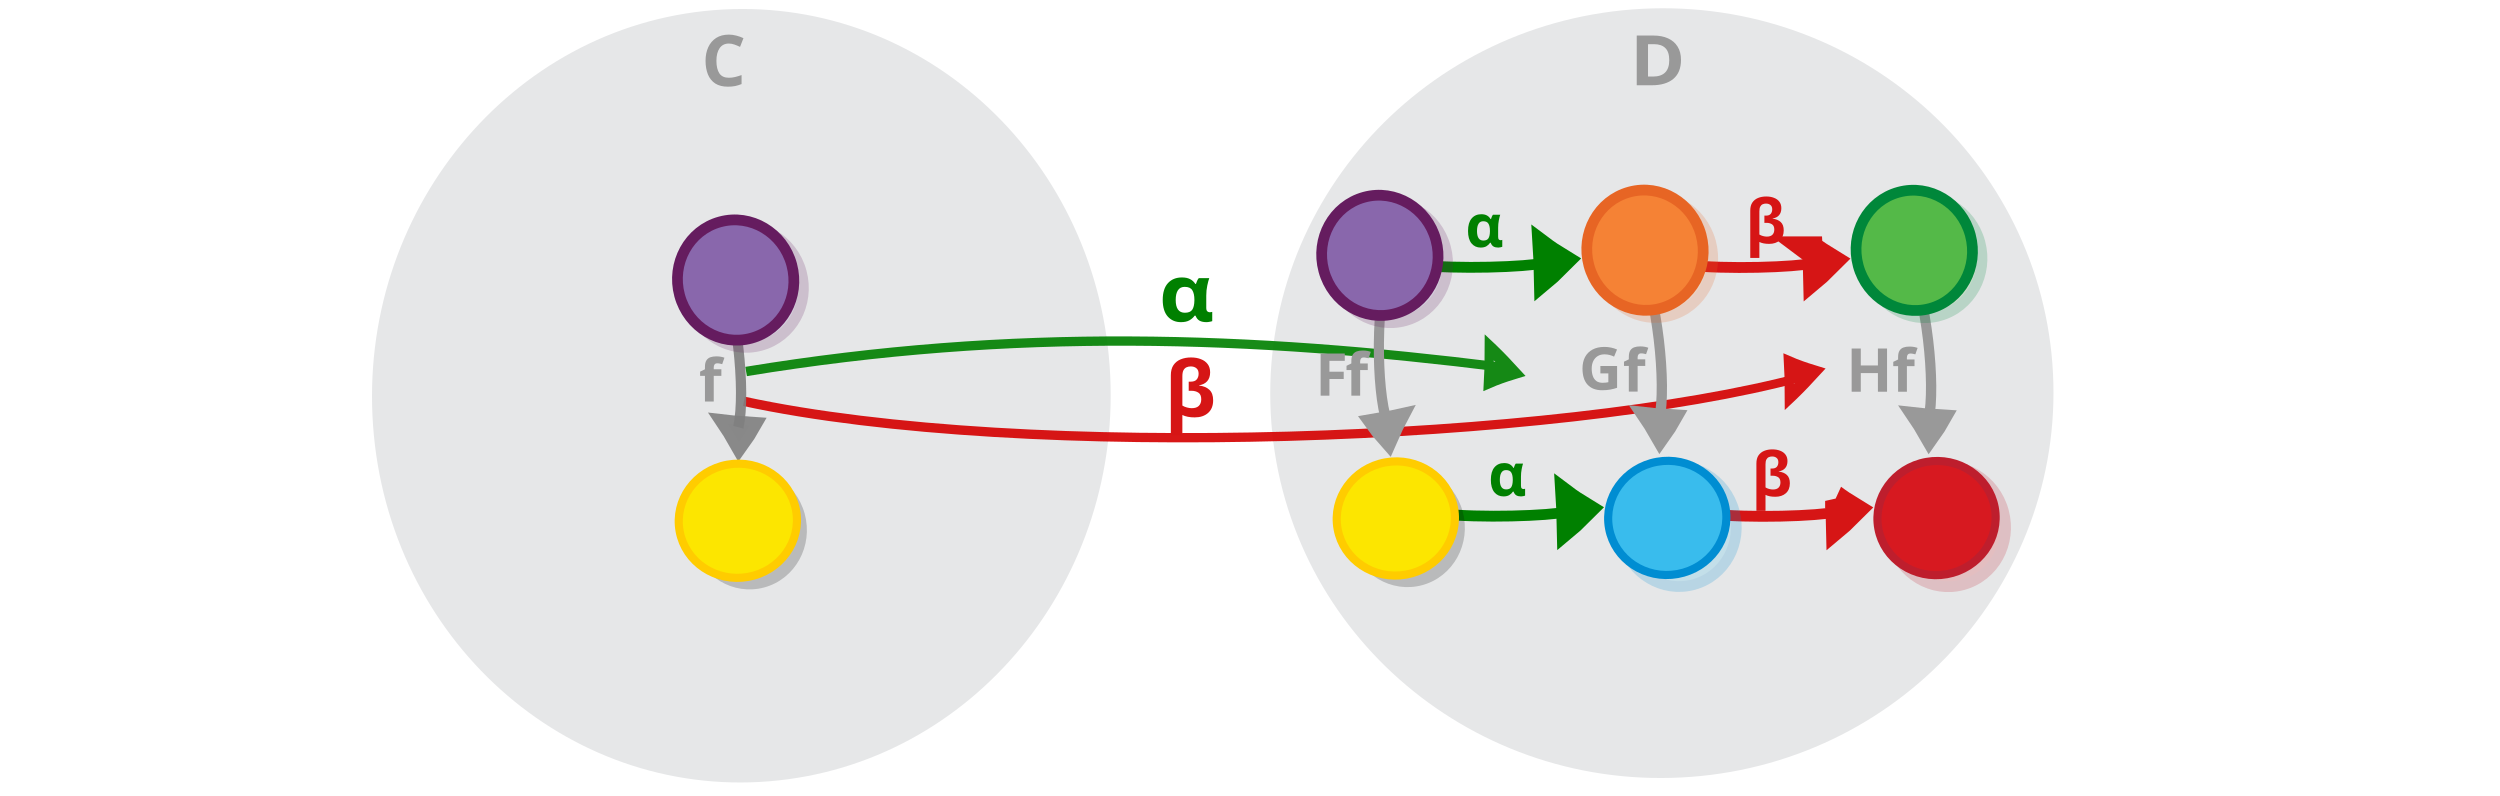
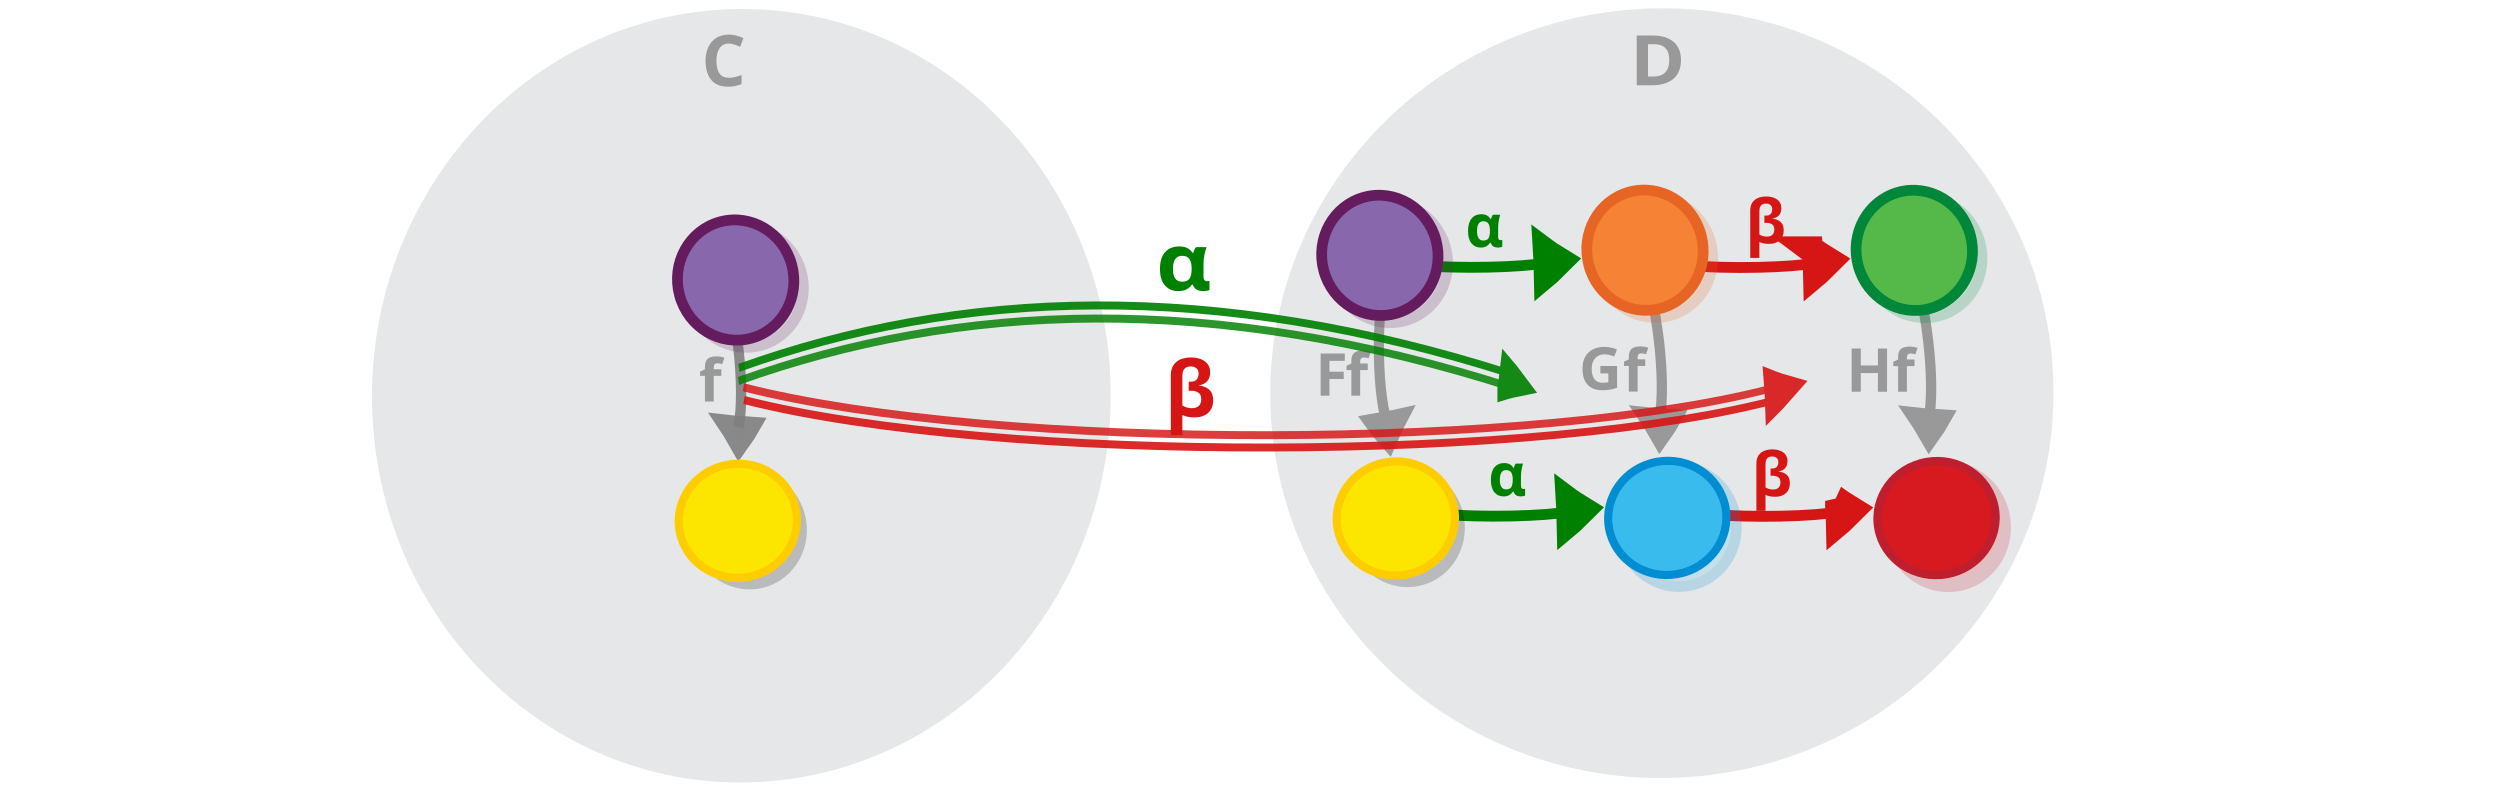
<svg xmlns="http://www.w3.org/2000/svg" viewBox="0 0 595.3 189.5" version="1.1" id="svg15613">
  <defs id="defs15617" />
  <g id="g26943" transform="matrix(1.044204,0,0,1.063591,68.79813,-3.28063)">
    <ellipse style="fill:#e6e7e8;stroke:#bbbcbe;stroke-width:0;stroke-miterlimit:10;stroke-dasharray:none;stroke-opacity:1" id="circle15601-9-4-4" cy="99.588" cx="96.205" transform="matrix(0.9968418,-0.0794129,0.0730055,0.9973315,0,0)" rx="84.25" ry="86.554" />
    <path d="m 100.331,12.834 q -1.382,0 -2.113,1.033 -0.731,1.033 -0.731,2.828 0,1.811 0.667,2.812 0.683,0.985 2.176,0.985 0.699,0 1.382,-0.159 0.699,-0.159 1.509,-0.445 v 2.017 q -0.747,0.302 -1.477,0.445 -0.731,0.143 -1.636,0.143 -1.747,0 -2.891,-0.715 -1.128,-0.731 -1.668,-2.033 -0.54,-1.318 -0.54,-3.066 0,-1.716 0.62,-3.034 0.62,-1.318 1.795,-2.065 1.191,-0.747 2.907,-0.747 0.842,0 1.684,0.222 0.858,0.207 1.636,0.572 l -0.778,1.954 q -0.635,-0.302 -1.287,-0.524 -0.635,-0.222 -1.255,-0.222 z" style="font-weight:bold;font-size:21.512px;line-height:1.25;font-family:sans-serif;-inkscape-font-specification:'sans-serif Bold';text-align:end;word-spacing:0px;text-anchor:end;fill:#999999;stroke-width:1.191" id="path12067" />
  </g>
  <g id="g26939" transform="matrix(1.120508,0,0,1.04372,51.53376,-1.981233)">
    <ellipse style="fill:#e6e7e8;stroke:#bbbcbe;stroke-width:0;stroke-miterlimit:10;stroke-dasharray:none;stroke-opacity:1" id="circle15601-9-4-4-1" cy="116.324" cx="299.893" transform="matrix(0.9966744,-0.08148687,0.07114503,0.997466,0,0)" rx="83.263" ry="87.763" />
    <path d="m 311.237,15.568 q 0,2.875 -1.636,4.337 -1.62,1.446 -4.559,1.446 h -3.209 V 10.009 h 3.558 q 1.779,0 3.082,0.635 1.318,0.635 2.033,1.874 0.731,1.223 0.731,3.05 z m -2.494,0.064 q 0,-1.89 -0.826,-2.764 -0.826,-0.89 -2.399,-0.89 h -1.287 v 7.387 h 1.033 q 3.479,0 3.479,-3.733 z" style="font-weight:bold;font-size:21.512px;line-height:1.25;font-family:sans-serif;-inkscape-font-specification:'sans-serif Bold';text-align:end;word-spacing:0px;text-anchor:end;fill:#999999;stroke-width:1.191" id="path12069" />
-   </g>
-   <g transform="matrix(0.1329006,-0.00695478,0.00730941,0.2751594,317.2924,65.0851)" style="display:inline;opacity:0.91;fill:#dddddd;stroke:#008000;stroke-width:10.934;stroke-miterlimit:10;stroke-dasharray:none;stroke-opacity:1" id="g16254-4">
-     <g id="g86383" transform="matrix(0.982865,-0.07773054,0.3325255,0.9911357,-63.7904,-102.3603)">
-       <path style="stroke:#008000;stroke-width:15.575;stroke-miterlimit:10;stroke-dasharray:none;stroke-opacity:1" id="path1478-7-9-0-19-0-7-4-6" d="m 268.428,223.772 c 14.425,-1.398 29.324,-2.294 44.547,-2.925 -10.282,-8.117 -21.301,-16.116 -33.058,-24 -3.964,9.413 -6.373,16.925 -11.489,26.924 z" />
-       <path style="fill:#000000;fill-opacity:0;stroke:#008000;stroke-width:8.154;stroke-miterlimit:10;stroke-dasharray:none;stroke-opacity:1;paint-order:markers fill stroke" id="path1480-1-3-1-5-7-5-05-2" d="M -1034.721,80.966 C -548.654,92.913 -134.177,143.58 294.161,215.831" />
-     </g>
-   </g>
-   <g transform="matrix(0.1329006,0.00695478,0.00730941,-0.2751594,389.1496,108.2127)" style="display:inline;opacity:0.91;fill:#dddddd;stroke:#d40000;stroke-width:10.934;stroke-miterlimit:10;stroke-dasharray:none;stroke-opacity:1" id="g16254-4-5">
-     <g id="g86383-9" transform="matrix(0.982865,-0.07773054,0.3325255,0.9911357,-66.07241,-116.8246)" style="stroke:#d40000">
-       <path style="stroke:#d40000;stroke-width:15.575;stroke-miterlimit:10;stroke-dasharray:none;stroke-opacity:1" id="path1478-7-9-0-19-0-7-4-6-4" d="m 268.428,223.772 c 14.425,-1.398 29.324,-2.294 44.547,-2.925 -10.282,-8.117 -21.301,-16.116 -33.058,-24 -3.964,9.413 -6.373,16.925 -11.489,26.924 z" />
-       <path style="fill:#000000;fill-opacity:0;stroke:#d40000;stroke-width:8.154;stroke-miterlimit:10;stroke-dasharray:none;stroke-opacity:1;paint-order:markers fill stroke" id="path1480-1-3-1-5-7-5-05-2-8" d="M -1556.616,1.473 C -1041.678,1.703 -106.292,117.272 294.161,215.831" />
-     </g>
  </g>
  <a id="a49464" transform="matrix(1.177039,0,0,1.177039,53.17985,-14.49733)">
    <g style="display:inline;fill:#dddddd;stroke:#808080;stroke-width:6.389;stroke-miterlimit:10;stroke-opacity:0.91" id="g1482-7-0-1-0-3" transform="matrix(0.03265143,0.1973065,-0.236637,0.0043022,147.4684,38.04733)">
      <path style="stroke:#808080;stroke-width:19.035;stroke-opacity:0.91" id="path1478-7-9-0-19-0" d="m 299.356,233.033 c 5.865,-2.466 11.98,-4.677 18.256,-6.762 -5.112,-3.83 -10.518,-7.506 -16.22,-11.028 -0.69,6.214 -0.926,11.088 -2.036,17.79 z" />
      <path style="fill:none;stroke:#808080;stroke-width:10.649;stroke-opacity:0.91;paint-order:markers fill stroke" id="path1480-1-3-1-5-7" d="M 127.386,78.378 C 176.957,66.302 277.685,72.076 317.498,86.173" transform="matrix(0.89574,0,0,0.81736,18.384,154.236)" />
    </g>
    <path d="m 100.754,88.363 h -1.541 v 5.184 h -1.78 v -5.184 h -0.979 v -0.86 l 0.979,-0.478 v -0.478 q 0,-0.836 0.275,-1.29 0.287,-0.466 0.8,-0.657 0.526,-0.191 1.23,-0.191 0.526,0 0.944,0.084 0.43,0.084 0.693,0.191 l -0.454,1.302 q -0.203,-0.06 -0.442,-0.107 -0.239,-0.06 -0.549,-0.06 -0.37,0 -0.549,0.227 -0.167,0.227 -0.167,0.573 v 0.406 h 1.541 z" style="font-weight:bold;font-size:21.512px;line-height:1.25;font-family:sans-serif;-inkscape-font-specification:'sans-serif Bold';text-align:end;word-spacing:0px;text-anchor:end;fill:#999999;fill-opacity:1;stroke-width:0.896" id="path12075" />
    <g id="g16126" transform="matrix(0.1847734,0.9650488,-0.9650488,0.1847734,129.2282,-113.3525)" style="fill:#8967ac;fill-opacity:1;stroke:#651c5f;stroke-opacity:1">
      <ellipse ry="11.965" rx="12.4" transform="matrix(0.9972166,-0.07455915,0.0777593,0.9969722,0,0)" style="opacity:0.203;fill:#8967ac;fill-opacity:1;stroke:#651c5f;stroke-width:2.214;stroke-miterlimit:10;stroke-dasharray:none;stroke-opacity:1" id="circle15601-9-4-6" cy="72.011" cx="174.056" />
      <ellipse ry="11.965" rx="12.4" transform="matrix(0.9972166,-0.07455915,0.0777593,0.9969722,0,0)" style="fill:#8967ac;fill-opacity:1;stroke:#651c5f;stroke-width:2.214;stroke-miterlimit:10;stroke-dasharray:none;stroke-opacity:1" id="circle15601-9-4" cy="73.519" cx="172.109" />
    </g>
    <g id="g16153" transform="matrix(0.1019075,0.9772796,-0.9772796,0.1019075,174.4153,-81.17957)">
      <ellipse cx="178.593" cy="120.173" id="circle15601-9-4-6-2" style="opacity:0.203;fill:#030303;fill-opacity:1;stroke:none;stroke-width:2.214;stroke-miterlimit:10;stroke-dasharray:none;stroke-opacity:1" transform="matrix(0.9872427,-0.1592225,0.1623902,0.9867266,0,0)" rx="12.4" ry="11.965" />
      <ellipse ry="11.748" rx="12.176" transform="matrix(-0.07418163,-0.9972448,0.9970015,-0.07738188,0,0)" style="fill:#fce600;fill-opacity:1;stroke:#ffcc00;stroke-width:1.677;stroke-miterlimit:10;stroke-opacity:1" id="circle15605" cy="186.489" cx="-106.902" />
    </g>
  </a>
-   <path id="path12093-9-6-4" style="font-weight:bold;font-size:21.512px;line-height:1.25;font-family:sans-serif;-inkscape-font-specification:'sans-serif Bold';text-align:end;word-spacing:0px;text-anchor:end;fill:#008000;fill-opacity:1;stroke-width:1.468" d="m 281.219,76.712 q -1.951,0 -3.151,-1.338 -1.199,-1.357 -1.199,-3.957 0,-2.638 1.24,-3.994 1.24,-1.357 3.334,-1.357 1.179,0 1.931,0.396 0.752,0.377 1.26,1.149 h 0.142 q 0.102,-0.32 0.264,-0.697 0.163,-0.396 0.407,-0.678 h 2.5 q -0.224,0.603 -0.468,1.752 -0.244,1.149 -0.244,2.412 v 2.864 q 0,0.641 0.244,0.867 0.264,0.226 0.589,0.226 0.142,0 0.325,-0.038 0.183,-0.038 0.264,-0.057 v 2.204 q -0.142,0.075 -0.589,0.151 -0.427,0.094 -0.772,0.094 -1.016,0 -1.646,-0.339 -0.63,-0.339 -0.976,-1.206 h -0.203 q -0.447,0.641 -1.22,1.093 -0.772,0.452 -2.033,0.452 z m 0.915,-2.242 q 1.26,0 1.748,-0.697 0.508,-0.716 0.528,-2.261 v -0.113 q 0,-1.507 -0.508,-2.299 -0.488,-0.791 -1.809,-0.791 -1.077,0 -1.606,0.81 -0.528,0.791 -0.528,2.317 0,3.033 2.175,3.033 z" />
+   <path id="path12093-9-6-4" style="font-weight:bold;font-size:21.512px;line-height:1.25;font-family:sans-serif;-inkscape-font-specification:'sans-serif Bold';text-align:end;word-spacing:0px;text-anchor:end;fill:#008000;fill-opacity:1;stroke-width:1.468" d="m 280.562,69.321 q -1.951,0 -3.151,-1.338 -1.199,-1.357 -1.199,-3.957 0,-2.638 1.24,-3.994 1.24,-1.357 3.334,-1.357 1.179,0 1.931,0.396 0.752,0.377 1.26,1.149 h 0.142 q 0.102,-0.32 0.264,-0.697 0.163,-0.396 0.407,-0.678 h 2.5 q -0.224,0.603 -0.468,1.752 -0.244,1.149 -0.244,2.412 v 2.864 q 0,0.641 0.244,0.867 0.264,0.226 0.589,0.226 0.142,0 0.325,-0.038 0.183,-0.038 0.264,-0.057 v 2.204 q -0.142,0.075 -0.589,0.151 -0.427,0.094 -0.772,0.094 -1.016,0 -1.646,-0.339 -0.63,-0.339 -0.976,-1.206 h -0.203 q -0.447,0.641 -1.22,1.093 -0.772,0.452 -2.033,0.452 z m 0.915,-2.242 q 1.26,0 1.748,-0.697 0.508,-0.716 0.528,-2.261 v -0.113 q 0,-1.507 -0.508,-2.299 -0.488,-0.791 -1.809,-0.791 -1.077,0 -1.606,0.81 -0.528,0.791 -0.528,2.317 0,3.033 2.175,3.033 z" />
  <path d="m 283.608,85.117 q 1.326,0 2.339,0.405 1.031,0.387 1.621,1.179 0.589,0.773 0.589,1.952 0,1.326 -0.7,2.118 -0.681,0.773 -1.934,0.976 v 0.055 q 1.565,0.184 2.449,1.013 0.902,0.829 0.902,2.505 0,1.934 -1.197,3.002 -1.197,1.068 -3.204,1.068 -1.786,0 -2.928,-0.571 v 4.807 h -2.744 V 89.352 q 0,-1.492 0.626,-2.412 0.645,-0.939 1.731,-1.381 1.087,-0.442 2.449,-0.442 z m -0.074,2.136 q -0.534,0 -0.994,0.203 -0.46,0.203 -0.737,0.718 -0.258,0.497 -0.258,1.436 v 6.961 q 0.46,0.295 1.087,0.46 0.626,0.166 1.142,0.166 1.142,0 1.694,-0.552 0.571,-0.571 0.571,-1.565 0,-1.142 -0.681,-1.584 -0.681,-0.442 -1.657,-0.442 h -0.645 V 90.881 h 0.479 q 0.976,0 1.418,-0.516 0.46,-0.534 0.46,-1.381 0,-0.866 -0.516,-1.289 -0.516,-0.442 -1.363,-0.442 z" id="path112596" style="font-weight:bold;font-size:9.764px;line-height:1.25;font-family:Sans;-inkscape-font-specification:'Sans Bold';text-align:end;word-spacing:0px;text-anchor:end;fill:#d61515;fill-opacity:1;stroke-width:0.288" />
  <g id="g86488-4" transform="matrix(1.177039,0,0,1.177039,-24.71424,11.69491)">
    <g aria-label="β" id="text112403" style="font-weight:bold;font-size:9.764px;line-height:1.25;font-family:Sans;-inkscape-font-specification:'Sans Bold';text-align:end;word-spacing:0px;text-anchor:end;fill:#d61515;fill-opacity:1;stroke-width:0.153" transform="matrix(1.267147,0,0,1.267147,-95.74353,-11.64514)">
      <path d="m 374.113,32.718 q 0.703,0 1.24,0.215 0.547,0.205 0.859,0.625 0.312,0.41 0.312,1.035 0,0.703 -0.371,1.123 -0.361,0.41 -1.025,0.517 v 0.029 q 0.83,0.098 1.299,0.537 0.478,0.439 0.478,1.328 0,1.025 -0.635,1.592 -0.635,0.566 -1.699,0.566 -0.947,0 -1.552,-0.303 v 2.548 h -1.455 v -7.567 q 0,-0.791 0.332,-1.279 0.342,-0.498 0.918,-0.732 0.576,-0.234 1.299,-0.234 z m -0.039,1.133 q -0.283,0 -0.527,0.107 -0.244,0.107 -0.391,0.381 -0.137,0.264 -0.137,0.762 v 3.691 q 0.244,0.156 0.576,0.244 0.332,0.088 0.605,0.088 0.605,0 0.898,-0.293 0.303,-0.303 0.303,-0.83 0,-0.605 -0.361,-0.84 -0.361,-0.234 -0.879,-0.234 h -0.342 v -1.152 h 0.254 q 0.517,0 0.752,-0.273 0.244,-0.283 0.244,-0.732 0,-0.459 -0.273,-0.683 -0.273,-0.234 -0.723,-0.234 z" id="path112405" style="fill:#d61515;fill-opacity:1" />
    </g>
    <g aria-label="β" id="text112403-9" style="font-weight:bold;font-size:9.764px;line-height:1.25;font-family:Sans;-inkscape-font-specification:'Sans Bold';text-align:end;word-spacing:0px;text-anchor:end;fill:#d61515;fill-opacity:1;stroke-width:0.153" transform="matrix(1.267147,0,0,1.267147,-94.50202,39.51635)">
      <path d="m 374.113,32.718 q 0.703,0 1.24,0.215 0.547,0.205 0.859,0.625 0.312,0.41 0.312,1.035 0,0.703 -0.371,1.123 -0.361,0.41 -1.025,0.517 v 0.029 q 0.83,0.098 1.299,0.537 0.478,0.439 0.478,1.328 0,1.025 -0.635,1.592 -0.635,0.566 -1.699,0.566 -0.947,0 -1.552,-0.303 v 2.548 h -1.455 v -7.567 q 0,-0.791 0.332,-1.279 0.342,-0.498 0.918,-0.732 0.576,-0.234 1.299,-0.234 z m -0.039,1.133 q -0.283,0 -0.527,0.107 -0.244,0.107 -0.391,0.381 -0.137,0.264 -0.137,0.762 v 3.691 q 0.244,0.156 0.576,0.244 0.332,0.088 0.605,0.088 0.605,0 0.898,-0.293 0.303,-0.303 0.303,-0.83 0,-0.605 -0.361,-0.84 -0.361,-0.234 -0.879,-0.234 h -0.342 v -1.152 h 0.254 q 0.517,0 0.752,-0.273 0.244,-0.283 0.244,-0.732 0,-0.459 -0.273,-0.683 -0.273,-0.234 -0.723,-0.234 z" id="path112405-3" style="fill:#d61515;fill-opacity:1" />
    </g>
    <g aria-label="β" id="g112598" style="font-weight:bold;font-size:9.764px;line-height:1.25;font-family:Sans;-inkscape-font-specification:'Sans Bold';text-align:end;word-spacing:0px;text-anchor:end;fill:#d61515;fill-opacity:1;stroke-width:0.153" transform="translate(-79.72798,-79.97909)" />
    <g id="g29850-0-6" transform="matrix(0.7193524,0,0,0.7193524,-13.39198,61.16224)" style="stroke:#d61515;stroke-opacity:1">
      <g transform="matrix(0.1531818,0.01203375,0.02762065,-0.2130057,509.4576,103.7431)" id="g1482-7-0-4-90-3-9" style="display:inline;fill:#ff8080;stroke:#d61515;stroke-width:6.389;stroke-miterlimit:10;stroke-opacity:1">
        <path d="m 300.111,308.891 c 11.457,-5.059 23.316,-9.601 35.445,-13.89 -8.574,-7.716 -17.731,-15.117 -27.472,-22.203 -2.745,12.606 -4.334,22.493 -7.973,36.094 z" id="path1478-7-9-9-9-9-2" style="fill:#ff8080;stroke:#d61515;stroke-width:36.898;stroke-opacity:1" />
        <path d="m 44.584,277.85 c 65.576,-4.732 190.882,3.877 244.646,11.716" id="path1480-1-3-7-1-1-9" style="fill:#ff8080;stroke:#d61515;stroke-width:14.277;stroke-opacity:1;paint-order:markers fill stroke" />
      </g>
    </g>
    <g id="g29850-0-2-3" transform="matrix(0.7193524,0,0,0.7193524,-18.00971,10.81982)" style="stroke:#d61515;stroke-opacity:1">
      <g transform="matrix(0.1531818,0.01203375,0.02762065,-0.2130057,509.4576,103.7431)" id="g1482-7-0-4-90-3-8-0" style="display:inline;fill:#ff8080;stroke:#d61515;stroke-width:6.389;stroke-miterlimit:10;stroke-opacity:1">
        <path d="m 300.111,308.891 c 11.457,-5.059 23.316,-9.601 35.445,-13.89 -8.574,-7.716 -17.731,-15.117 -27.472,-22.203 -2.745,12.606 -4.334,22.493 -7.973,36.094 z" id="path1478-7-9-9-9-9-8-3" style="fill:#ff8080;stroke:#d61515;stroke-width:36.898;stroke-opacity:1" />
        <path d="m 44.584,277.85 c 65.576,-4.732 190.882,3.877 244.646,11.716" id="path1480-1-3-7-1-1-8-3" style="fill:#ff8080;stroke:#d61515;stroke-width:14.277;stroke-opacity:1;paint-order:markers fill stroke" />
      </g>
    </g>
    <g style="display:inline;fill:#dddddd;stroke:#999999;stroke-width:6.389;stroke-miterlimit:10;stroke-opacity:1" id="g1482-7-0-1-0-3-5-2-9" transform="matrix(0.03350987,0.1971625,-0.2366161,0.00533208,454.1593,14.12695)">
      <path style="stroke:#999999;stroke-width:19.035;stroke-opacity:1" id="path1478-7-9-0-19-0-2-7-4" d="m 299.356,233.033 c 5.865,-2.466 11.98,-4.677 18.256,-6.762 -5.112,-3.83 -10.518,-7.506 -16.22,-11.028 -0.69,6.214 -0.926,11.088 -2.036,17.79 z" />
      <path style="fill:none;stroke:#999999;stroke-width:10.649;stroke-opacity:1;paint-order:markers fill stroke" id="path1480-1-3-1-5-7-2-0-9" d="M 127.386,78.378 C 176.957,66.302 277.685,72.076 317.498,86.173" transform="matrix(0.89574,0,0,0.81736,18.384,154.236)" />
    </g>
    <g id="g75564-9" style="fill:#999999;fill-opacity:1" transform="translate(88.36936,-28.7214)">
      <path d="m 319.943,92.851 h -1.541 v 5.184 h -1.78 v -5.184 h -0.979 v -0.86 l 0.979,-0.478 v -0.478 q 0,-0.836 0.275,-1.29 0.287,-0.466 0.8,-0.657 0.526,-0.191 1.23,-0.191 0.526,0 0.944,0.084 0.43,0.084 0.693,0.191 l -0.454,1.302 q -0.203,-0.06 -0.442,-0.107 -0.239,-0.06 -0.549,-0.06 -0.37,0 -0.549,0.227 -0.167,0.227 -0.167,0.573 v 0.406 h 1.541 z" style="font-weight:bold;font-size:21.512px;line-height:1.25;font-family:sans-serif;-inkscape-font-specification:'sans-serif Bold';text-align:end;word-spacing:0px;text-anchor:end;fill:#999999;fill-opacity:1;stroke-width:0.896" id="path12081-3-9" />
      <g aria-label="H" id="text112737" style="font-weight:bold;font-size:64px;line-height:1.25;font-family:Sans;-inkscape-font-specification:'Sans Bold';text-align:end;word-spacing:0px;text-anchor:end" transform="matrix(0.1912526,0,0,0.1912526,238.4854,101.9458)">
        <path d="m 396.856,-20.464 h -9.664 v -19.712 h -18.112 v 19.712 h -9.664 v -45.696 h 9.664 v 17.92 h 18.112 v -17.92 h 9.664 z" id="path112739" />
      </g>
    </g>
    <g id="g16126-2-2-39" transform="matrix(0.1847734,0.9650488,-0.9650488,0.1847734,433.8437,-141.6063)" style="fill:#54b948;fill-opacity:1;stroke:#00873a;stroke-opacity:1">
      <ellipse ry="11.965" rx="12.4" transform="matrix(0.9972166,-0.07455915,0.0777593,0.9969722,0,0)" style="opacity:0.203;fill:#54b948;fill-opacity:1;stroke:#00873a;stroke-width:2.214;stroke-miterlimit:10;stroke-dasharray:none;stroke-opacity:1" id="circle15601-9-4-6-3-2-2" cy="72.011" cx="174.056" />
      <ellipse ry="11.965" rx="12.4" transform="matrix(0.9972166,-0.07455915,0.0777593,0.9969722,0,0)" style="fill:#54b948;fill-opacity:1;stroke:#00873a;stroke-width:2.214;stroke-miterlimit:10;stroke-dasharray:none;stroke-opacity:1" id="circle15601-9-4-1-4-4" cy="73.519" cx="172.109" />
    </g>
    <g id="g16153-8-5-4" transform="matrix(0.1019075,0.9772796,-0.9772796,0.1019075,483.0949,-103.9756)" style="fill:#d71920;fill-opacity:1;stroke:#be1e2d;stroke-opacity:1">
      <ellipse cx="178.593" cy="120.173" id="circle15601-9-4-6-2-3-1-4" style="opacity:0.203;fill:#d71920;fill-opacity:1;stroke:#be1e2d;stroke-width:2.214;stroke-miterlimit:10;stroke-dasharray:none;stroke-opacity:1" transform="matrix(0.9872427,-0.1592225,0.1623902,0.9867266,0,0)" rx="12.4" ry="11.965" />
      <ellipse ry="11.748" rx="12.176" transform="matrix(-0.07418163,-0.9972448,0.9970015,-0.07738188,0,0)" style="fill:#d71920;fill-opacity:1;stroke:#be1e2d;stroke-width:1.677;stroke-miterlimit:10;stroke-opacity:1" id="circle15605-4-7-9" cy="186.489" cx="-106.902" />
    </g>
  </g>
  <g id="g86488" transform="matrix(1.177039,0,0,1.177039,-88.83389,11.6555)">
    <g id="g29850-0" transform="matrix(0.7193524,0,0,0.7193524,-13.39198,61.16224)">
      <g transform="matrix(0.1531818,0.01203375,0.02762065,-0.2130057,509.4576,103.7431)" id="g1482-7-0-4-90-3" style="display:inline;fill:#ff8080;stroke:#008000;stroke-width:6.389;stroke-miterlimit:10;stroke-opacity:1">
        <path d="m 300.111,308.891 c 11.457,-5.059 23.316,-9.601 35.445,-13.89 -8.574,-7.716 -17.731,-15.117 -27.472,-22.203 -2.745,12.606 -4.334,22.493 -7.973,36.094 z" id="path1478-7-9-9-9-9" style="fill:#ff8080;stroke:#008000;stroke-width:36.898;stroke-opacity:1" />
        <path d="m 44.584,277.85 c 65.576,-4.732 190.882,3.877 244.646,11.716" id="path1480-1-3-7-1-1" style="fill:#ff8080;stroke:#008000;stroke-width:14.277;stroke-opacity:1;paint-order:markers fill stroke" />
      </g>
      <path id="path12093-9" style="font-weight:bold;font-size:21.512px;line-height:1.25;font-family:sans-serif;-inkscape-font-specification:'sans-serif Bold';text-align:end;word-spacing:0px;text-anchor:end;fill:#008000;fill-opacity:1;stroke-width:1.245" d="m 546.363,40.82 q -1.594,0 -2.574,-1.179 -0.98,-1.195 -0.98,-3.487 0,-2.325 1.013,-3.52 1.013,-1.195 2.723,-1.195 0.963,0 1.577,0.349 0.614,0.332 1.029,1.013 h 0.116 q 0.083,-0.282 0.216,-0.614 0.133,-0.349 0.332,-0.598 h 2.042 q -0.183,0.531 -0.382,1.544 -0.199,1.013 -0.199,2.125 v 2.524 q 0,0.565 0.199,0.764 0.216,0.199 0.482,0.199 0.116,0 0.266,-0.033 0.149,-0.033 0.216,-0.05 v 1.943 q -0.116,0.066 -0.482,0.133 -0.349,0.083 -0.631,0.083 -0.83,0 -1.345,-0.299 -0.515,-0.299 -0.797,-1.063 h -0.166 q -0.365,0.565 -0.996,0.963 -0.631,0.398 -1.66,0.398 z m 0.747,-1.976 q 1.029,0 1.428,-0.614 0.415,-0.631 0.432,-1.992 v -0.1 q 0,-1.328 -0.415,-2.026 -0.398,-0.697 -1.478,-0.697 -0.88,0 -1.312,0.714 -0.432,0.697 -0.432,2.042 0,2.673 1.777,2.673 z" />
    </g>
    <g id="g29850-0-2" transform="matrix(0.7193524,0,0,0.7193524,-18.00971,10.81982)">
      <g transform="matrix(0.1531818,0.01203375,0.02762065,-0.2130057,509.4576,103.7431)" id="g1482-7-0-4-90-3-8" style="display:inline;fill:#ff8080;stroke:#008000;stroke-width:6.389;stroke-miterlimit:10;stroke-opacity:1">
        <path d="m 300.111,308.891 c 11.457,-5.059 23.316,-9.601 35.445,-13.89 -8.574,-7.716 -17.731,-15.117 -27.472,-22.203 -2.745,12.606 -4.334,22.493 -7.973,36.094 z" id="path1478-7-9-9-9-9-8" style="fill:#ff8080;stroke:#008000;stroke-width:36.898;stroke-opacity:1" />
        <path d="m 44.584,277.85 c 65.576,-4.732 190.882,3.877 244.646,11.716" id="path1480-1-3-7-1-1-8" style="fill:#ff8080;stroke:#008000;stroke-width:14.277;stroke-opacity:1;paint-order:markers fill stroke" />
      </g>
      <path id="path12093-9-6" style="font-weight:bold;font-size:21.512px;line-height:1.25;font-family:sans-serif;-inkscape-font-specification:'sans-serif Bold';text-align:end;word-spacing:0px;text-anchor:end;fill:#008000;fill-opacity:1;stroke-width:1.245" d="m 546.363,40.82 q -1.594,0 -2.574,-1.179 -0.98,-1.195 -0.98,-3.487 0,-2.325 1.013,-3.52 1.013,-1.195 2.723,-1.195 0.963,0 1.577,0.349 0.614,0.332 1.029,1.013 h 0.116 q 0.083,-0.282 0.216,-0.614 0.133,-0.349 0.332,-0.598 h 2.042 q -0.183,0.531 -0.382,1.544 -0.199,1.013 -0.199,2.125 v 2.524 q 0,0.565 0.199,0.764 0.216,0.199 0.482,0.199 0.116,0 0.266,-0.033 0.149,-0.033 0.216,-0.05 v 1.943 q -0.116,0.066 -0.482,0.133 -0.349,0.083 -0.631,0.083 -0.83,0 -1.345,-0.299 -0.515,-0.299 -0.797,-1.063 h -0.166 q -0.365,0.565 -0.996,0.963 -0.631,0.398 -1.66,0.398 z m 0.747,-1.976 q 1.029,0 1.428,-0.614 0.415,-0.631 0.432,-1.992 v -0.1 q 0,-1.328 -0.415,-2.026 -0.398,-0.697 -1.478,-0.697 -0.88,0 -1.312,0.714 -0.432,0.697 -0.432,2.042 0,2.673 1.777,2.673 z" />
    </g>
    <g style="display:inline;fill:#dddddd;stroke:#999999;stroke-width:6.389;stroke-miterlimit:10;stroke-opacity:1" id="g1482-7-0-1-0-3-5-2" transform="matrix(0.03350987,0.1971625,-0.2366161,0.00533208,454.1593,14.12695)">
      <path style="stroke:#999999;stroke-width:19.035;stroke-opacity:1" id="path1478-7-9-0-19-0-2-7" d="m 299.356,233.033 c 5.865,-2.466 11.98,-4.677 18.256,-6.762 -5.112,-3.83 -10.518,-7.506 -16.22,-11.028 -0.69,6.214 -0.926,11.088 -2.036,17.79 z" />
      <path style="fill:none;stroke:#999999;stroke-width:10.649;stroke-opacity:1;paint-order:markers fill stroke" id="path1480-1-3-1-5-7-2-0" d="M 127.386,78.378 C 176.957,66.302 277.685,72.076 317.498,86.173" transform="matrix(0.89574,0,0,0.81736,18.384,154.236)" />
    </g>
    <g id="g75564" style="fill:#999999;fill-opacity:1" transform="translate(88.36936,-28.7214)">
      <path d="m 310.866,92.858 h 3.38 v 4.419 q -0.669,0.227 -1.397,0.358 -0.717,0.131 -1.636,0.131 -1.911,0 -2.938,-1.123 -1.027,-1.123 -1.027,-3.273 0,-1.338 0.514,-2.317 0.526,-0.979 1.517,-1.517 0.991,-0.537 2.425,-0.537 0.681,0 1.338,0.143 0.657,0.143 1.194,0.382 l -0.597,1.445 q -0.394,-0.203 -0.896,-0.334 -0.502,-0.131 -1.051,-0.131 -0.788,0 -1.374,0.358 -0.573,0.358 -0.896,1.015 -0.311,0.645 -0.311,1.529 0,0.836 0.227,1.481 0.227,0.645 0.717,1.015 0.49,0.358 1.278,0.358 0.382,0 0.645,-0.036 0.275,-0.036 0.502,-0.084 v -1.78 h -1.612 z" style="font-weight:bold;font-size:21.512px;line-height:1.25;font-family:sans-serif;-inkscape-font-specification:'sans-serif Bold';text-align:end;word-spacing:0px;text-anchor:end;fill:#999999;fill-opacity:1;stroke-width:0.896" id="path12073-3" />
      <path d="m 319.943,92.851 h -1.541 v 5.184 h -1.78 v -5.184 h -0.979 v -0.86 l 0.979,-0.478 v -0.478 q 0,-0.836 0.275,-1.29 0.287,-0.466 0.8,-0.657 0.526,-0.191 1.23,-0.191 0.526,0 0.944,0.084 0.43,0.084 0.693,0.191 l -0.454,1.302 q -0.203,-0.06 -0.442,-0.107 -0.239,-0.06 -0.549,-0.06 -0.37,0 -0.549,0.227 -0.167,0.227 -0.167,0.573 v 0.406 h 1.541 z" style="font-weight:bold;font-size:21.512px;line-height:1.25;font-family:sans-serif;-inkscape-font-specification:'sans-serif Bold';text-align:end;word-spacing:0px;text-anchor:end;fill:#999999;fill-opacity:1;stroke-width:0.896" id="path12081-3" />
    </g>
    <g style="display:inline;fill:#dddddd;stroke:#999999;stroke-width:6.389;stroke-miterlimit:10;stroke-opacity:1" id="g1482-7-0-1-0-3-5" transform="matrix(-0.01201182,0.1996289,0.2358071,-0.02026366,306.7478,19.71834)">
      <path style="stroke:#999999;stroke-width:19.035;stroke-opacity:1" id="path1478-7-9-0-19-0-2" d="m 299.356,233.033 c 5.865,-2.466 11.98,-4.677 18.256,-6.762 -5.112,-3.83 -10.518,-7.506 -16.22,-11.028 -0.69,6.214 -0.926,11.088 -2.036,17.79 z" />
      <path style="fill:none;stroke:#999999;stroke-width:10.649;stroke-opacity:1;paint-order:markers fill stroke" id="path1480-1-3-1-5-7-2" d="M 127.386,78.378 C 176.957,66.302 277.685,72.076 317.498,86.173" transform="matrix(0.89574,0,0,0.81736,18.384,154.236)" />
    </g>
    <g id="g75560" style="fill:#999999;fill-opacity:1" transform="translate(88.36936,-28.7214)">
      <path d="m 256.052,98.865 h -1.78 v -8.528 h 4.885 v 1.481 h -3.105 v 2.198 h 2.89 v 1.481 h -2.89 z" style="font-weight:bold;font-size:21.512px;line-height:1.25;font-family:sans-serif;-inkscape-font-specification:'sans-serif Bold';text-align:end;word-spacing:0px;text-anchor:end;fill:#999999;fill-opacity:1;stroke-width:0.896" id="path12077" />
      <path d="m 263.807,93.681 h -1.541 v 5.184 h -1.78 v -5.184 h -0.979 v -0.86 l 0.979,-0.478 V 91.865 q 0,-0.836 0.275,-1.29 0.287,-0.466 0.8,-0.657 0.526,-0.191 1.23,-0.191 0.526,0 0.944,0.084 0.43,0.084 0.693,0.191 l -0.454,1.302 q -0.203,-0.06 -0.442,-0.107 -0.239,-0.06 -0.549,-0.06 -0.37,0 -0.549,0.227 -0.167,0.227 -0.167,0.573 v 0.406 h 1.541 z" style="font-weight:bold;font-size:21.512px;line-height:1.25;font-family:sans-serif;-inkscape-font-specification:'sans-serif Bold';text-align:end;word-spacing:0px;text-anchor:end;fill:#999999;fill-opacity:1;stroke-width:0.896" id="path12081" />
    </g>
    <g id="g16126-2" transform="matrix(0.1847734,0.9650488,-0.9650488,0.1847734,380.2055,-140.562)" style="fill:#8967ac;fill-opacity:1;stroke:#651c5f;stroke-opacity:1">
      <ellipse ry="11.965" rx="12.4" transform="matrix(0.9972166,-0.07455915,0.0777593,0.9969722,0,0)" style="opacity:0.203;fill:#8967ac;fill-opacity:1;stroke:#651c5f;stroke-width:2.214;stroke-miterlimit:10;stroke-dasharray:none;stroke-opacity:1" id="circle15601-9-4-6-3" cy="72.011" cx="174.056" />
      <ellipse ry="11.965" rx="12.4" transform="matrix(0.9972166,-0.07455915,0.0777593,0.9969722,0,0)" style="fill:#8967ac;fill-opacity:1;stroke:#651c5f;stroke-width:2.214;stroke-miterlimit:10;stroke-dasharray:none;stroke-opacity:1" id="circle15601-9-4-1" cy="73.519" cx="172.109" />
    </g>
    <g id="g16153-8" transform="matrix(0.1019075,0.9772796,-0.9772796,0.1019075,428.1788,-103.8604)">
      <ellipse cx="178.593" cy="120.173" id="circle15601-9-4-6-2-3" style="opacity:0.203;fill:#030303;fill-opacity:1;stroke:none;stroke-width:2.214;stroke-miterlimit:10;stroke-dasharray:none;stroke-opacity:1" transform="matrix(0.9872427,-0.1592225,0.1623902,0.9867266,0,0)" rx="12.4" ry="11.965" />
      <ellipse ry="11.748" rx="12.176" transform="matrix(-0.07418163,-0.9972448,0.9970015,-0.07738188,0,0)" style="fill:#fce600;fill-opacity:1;stroke:#ffcc00;stroke-width:1.677;stroke-miterlimit:10;stroke-opacity:1" id="circle15605-4" cy="186.489" cx="-106.902" />
    </g>
    <g id="g16126-2-2" transform="matrix(0.1847734,0.9650488,-0.9650488,0.1847734,433.8437,-141.6063)" style="fill:#f58235;fill-opacity:1;stroke:#e76524;stroke-opacity:1">
      <ellipse ry="11.965" rx="12.4" transform="matrix(0.9972166,-0.07455915,0.0777593,0.9969722,0,0)" style="opacity:0.203;fill:#f58235;fill-opacity:1;stroke:#e76524;stroke-width:2.214;stroke-miterlimit:10;stroke-dasharray:none;stroke-opacity:1" id="circle15601-9-4-6-3-2" cy="72.011" cx="174.056" />
      <ellipse ry="11.965" rx="12.4" transform="matrix(0.9972166,-0.07455915,0.0777593,0.9969722,0,0)" style="fill:#f58235;fill-opacity:1;stroke:#e76524;stroke-width:2.214;stroke-miterlimit:10;stroke-dasharray:none;stroke-opacity:1" id="circle15601-9-4-1-4" cy="73.519" cx="172.109" />
    </g>
    <g id="g16153-8-5" transform="matrix(0.1019075,0.9772796,-0.9772796,0.1019075,483.0949,-103.9756)" style="fill:#39bced;fill-opacity:1;stroke:#008dd2;stroke-opacity:1">
      <ellipse cx="178.593" cy="120.173" id="circle15601-9-4-6-2-3-1" style="opacity:0.203;fill:#39bced;fill-opacity:1;stroke:#008dd2;stroke-width:2.214;stroke-miterlimit:10;stroke-dasharray:none;stroke-opacity:1" transform="matrix(0.9872427,-0.1592225,0.1623902,0.9867266,0,0)" rx="12.4" ry="11.965" />
      <ellipse ry="11.748" rx="12.176" transform="matrix(-0.07418163,-0.9972448,0.9970015,-0.07738188,0,0)" style="fill:#39bced;fill-opacity:1;stroke:#008dd2;stroke-width:1.677;stroke-miterlimit:10;stroke-opacity:1" id="circle15605-4-7" cy="186.489" cx="-106.902" />
    </g>
  </g>
+   <g transform="matrix(0.1111203,0.02088289,0.03726634,-0.2308667,383.3173,136.9374)" style="display:inline;opacity:0.91;fill:#000000;stroke:#d61515;stroke-width:10.934;stroke-miterlimit:10;stroke-dasharray:none;stroke-opacity:1;fill-opacity:0" id="g16254-4-6-7-3">
+     <path style="stroke:#d61515;stroke-width:24.185;stroke-miterlimit:10;stroke-dasharray:none;stroke-opacity:1;fill:#000000;fill-opacity:0" id="path1478-7-9-0-19-0-7-4-6-3-4-3" d="m 268.428,223.772 c 14.425,-1.398 29.324,-2.294 44.547,-2.925 -10.282,-8.117 -21.301,-16.116 -33.058,-24 -3.964,9.413 -6.373,16.925 -11.489,26.924 z" />
+     <path style="fill:#000000;stroke:#d61515;stroke-width:8.154;stroke-miterlimit:10;stroke-dasharray:none;stroke-opacity:1;paint-order:markers fill stroke;fill-opacity:0" id="path1480-1-3-1-5-7-5-05-2-7-9-8" d="M -1859.416,12.405 C -1308.698,-4.538 -165.48,101.082 297.465,209.087" />
+     <path style="display:inline;opacity:0.91;fill:#000000;stroke:#d61515;stroke-width:8.154;stroke-miterlimit:10;stroke-dasharray:none;stroke-opacity:1;paint-order:markers fill stroke;fill-opacity:0" id="path1480-1-3-1-5-7-5-05-2-7-9-8-5" d="M -1864.743,24.999 C -1314.024,8.056 -174.91,112.593 288.035,220.598" />
+   </g>
+   <g transform="matrix(0.1124273,-0.01199662,0.01882329,0.2330963,323.3428,44.03133)" style="display:inline;opacity:0.91;fill:#dddddd;stroke:#008000;stroke-width:10.934;stroke-miterlimit:10;stroke-dasharray:none;stroke-opacity:1" id="g16254-4-6">
+     <path style="stroke:#008000;stroke-width:20.494;stroke-miterlimit:10;stroke-dasharray:none;stroke-opacity:1" id="path1478-7-9-0-19-0-7-4-6-7" d="m 268.428,223.772 c 14.425,-1.398 29.324,-2.294 44.547,-2.925 -10.282,-8.117 -21.301,-16.116 -33.058,-24 -3.964,9.413 -6.373,16.925 -11.489,26.924 z" />
+     <path style="fill:none;stroke:#008000;stroke-width:8.154;stroke-miterlimit:10;stroke-dasharray:none;stroke-opacity:1;paint-order:markers fill stroke" id="path1480-1-3-1-5-7-5-05-2-5" d="M -1330.875,118.393 C -855.577,62.331 -320.915,78.569 294.57,209.033" />
+     <path style="display:inline;opacity:0.91;fill:none;stroke:#008000;stroke-width:8.154;stroke-miterlimit:10;stroke-dasharray:none;stroke-opacity:1;paint-order:markers fill stroke" id="path1480-1-3-1-5-7-5-05-2-3" d="M -1333.969,131.611 C -858.671,75.548 -324.009,91.786 291.476,222.25" />
+   </g>
</svg>
